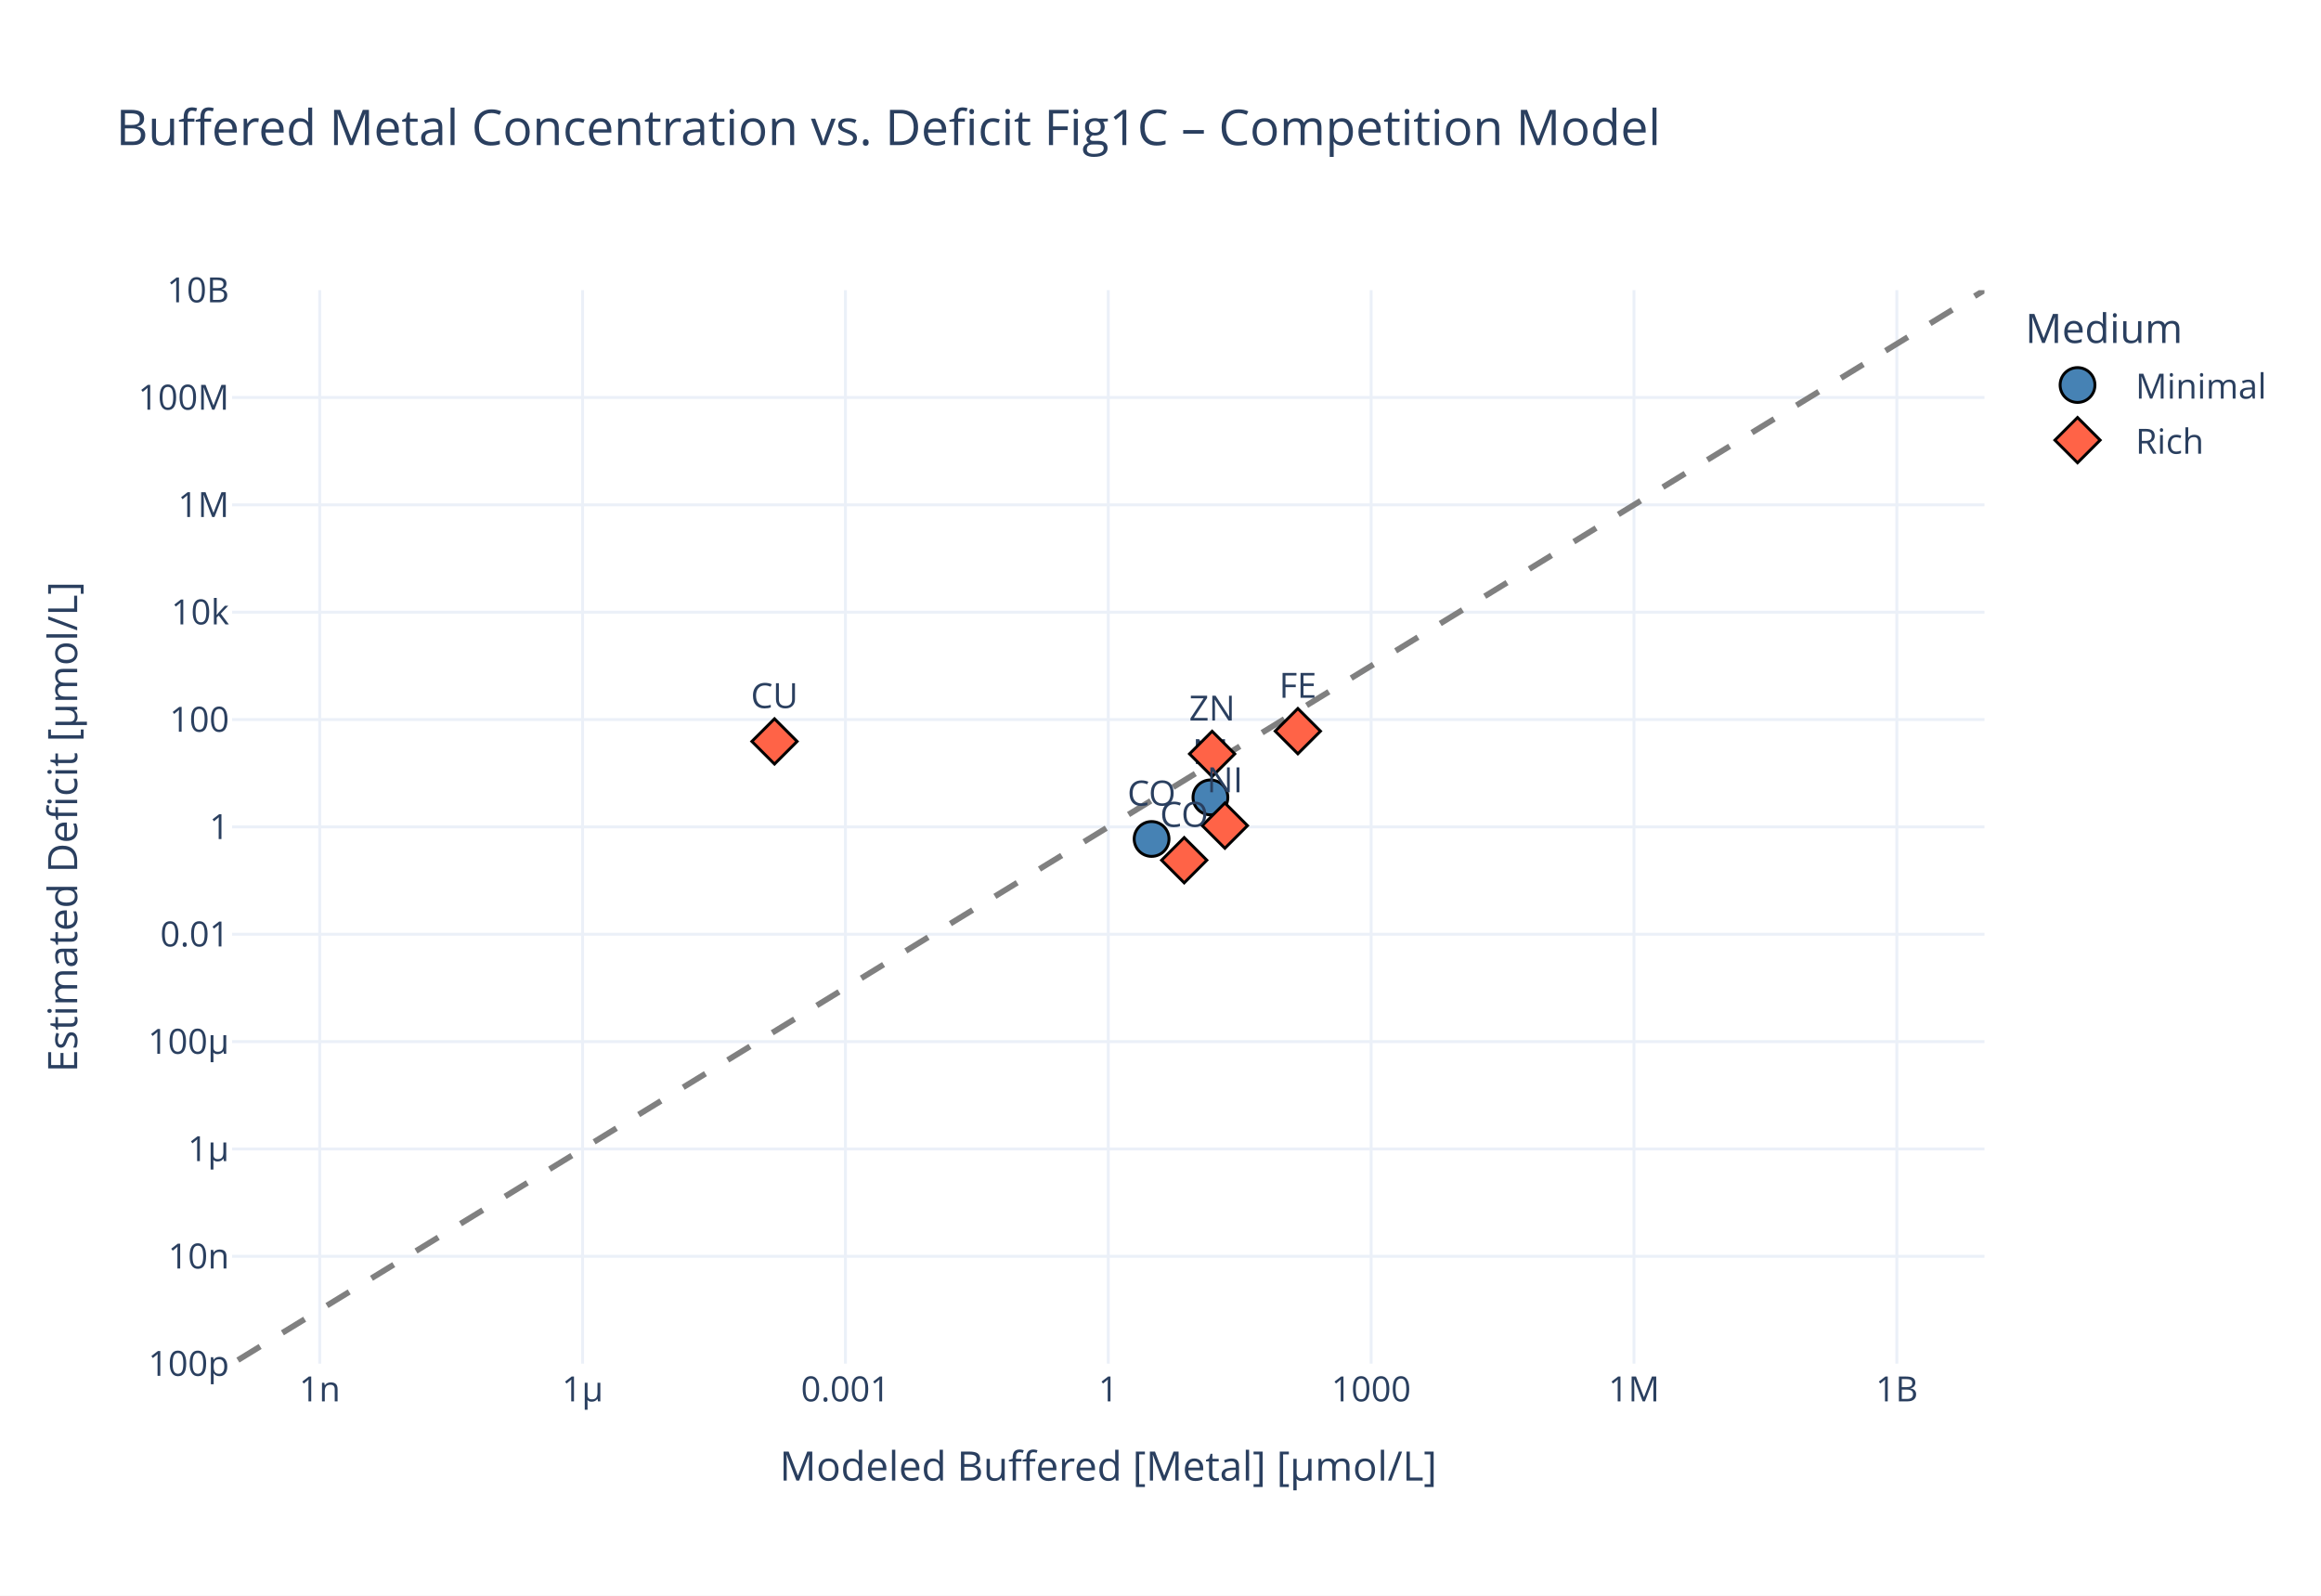
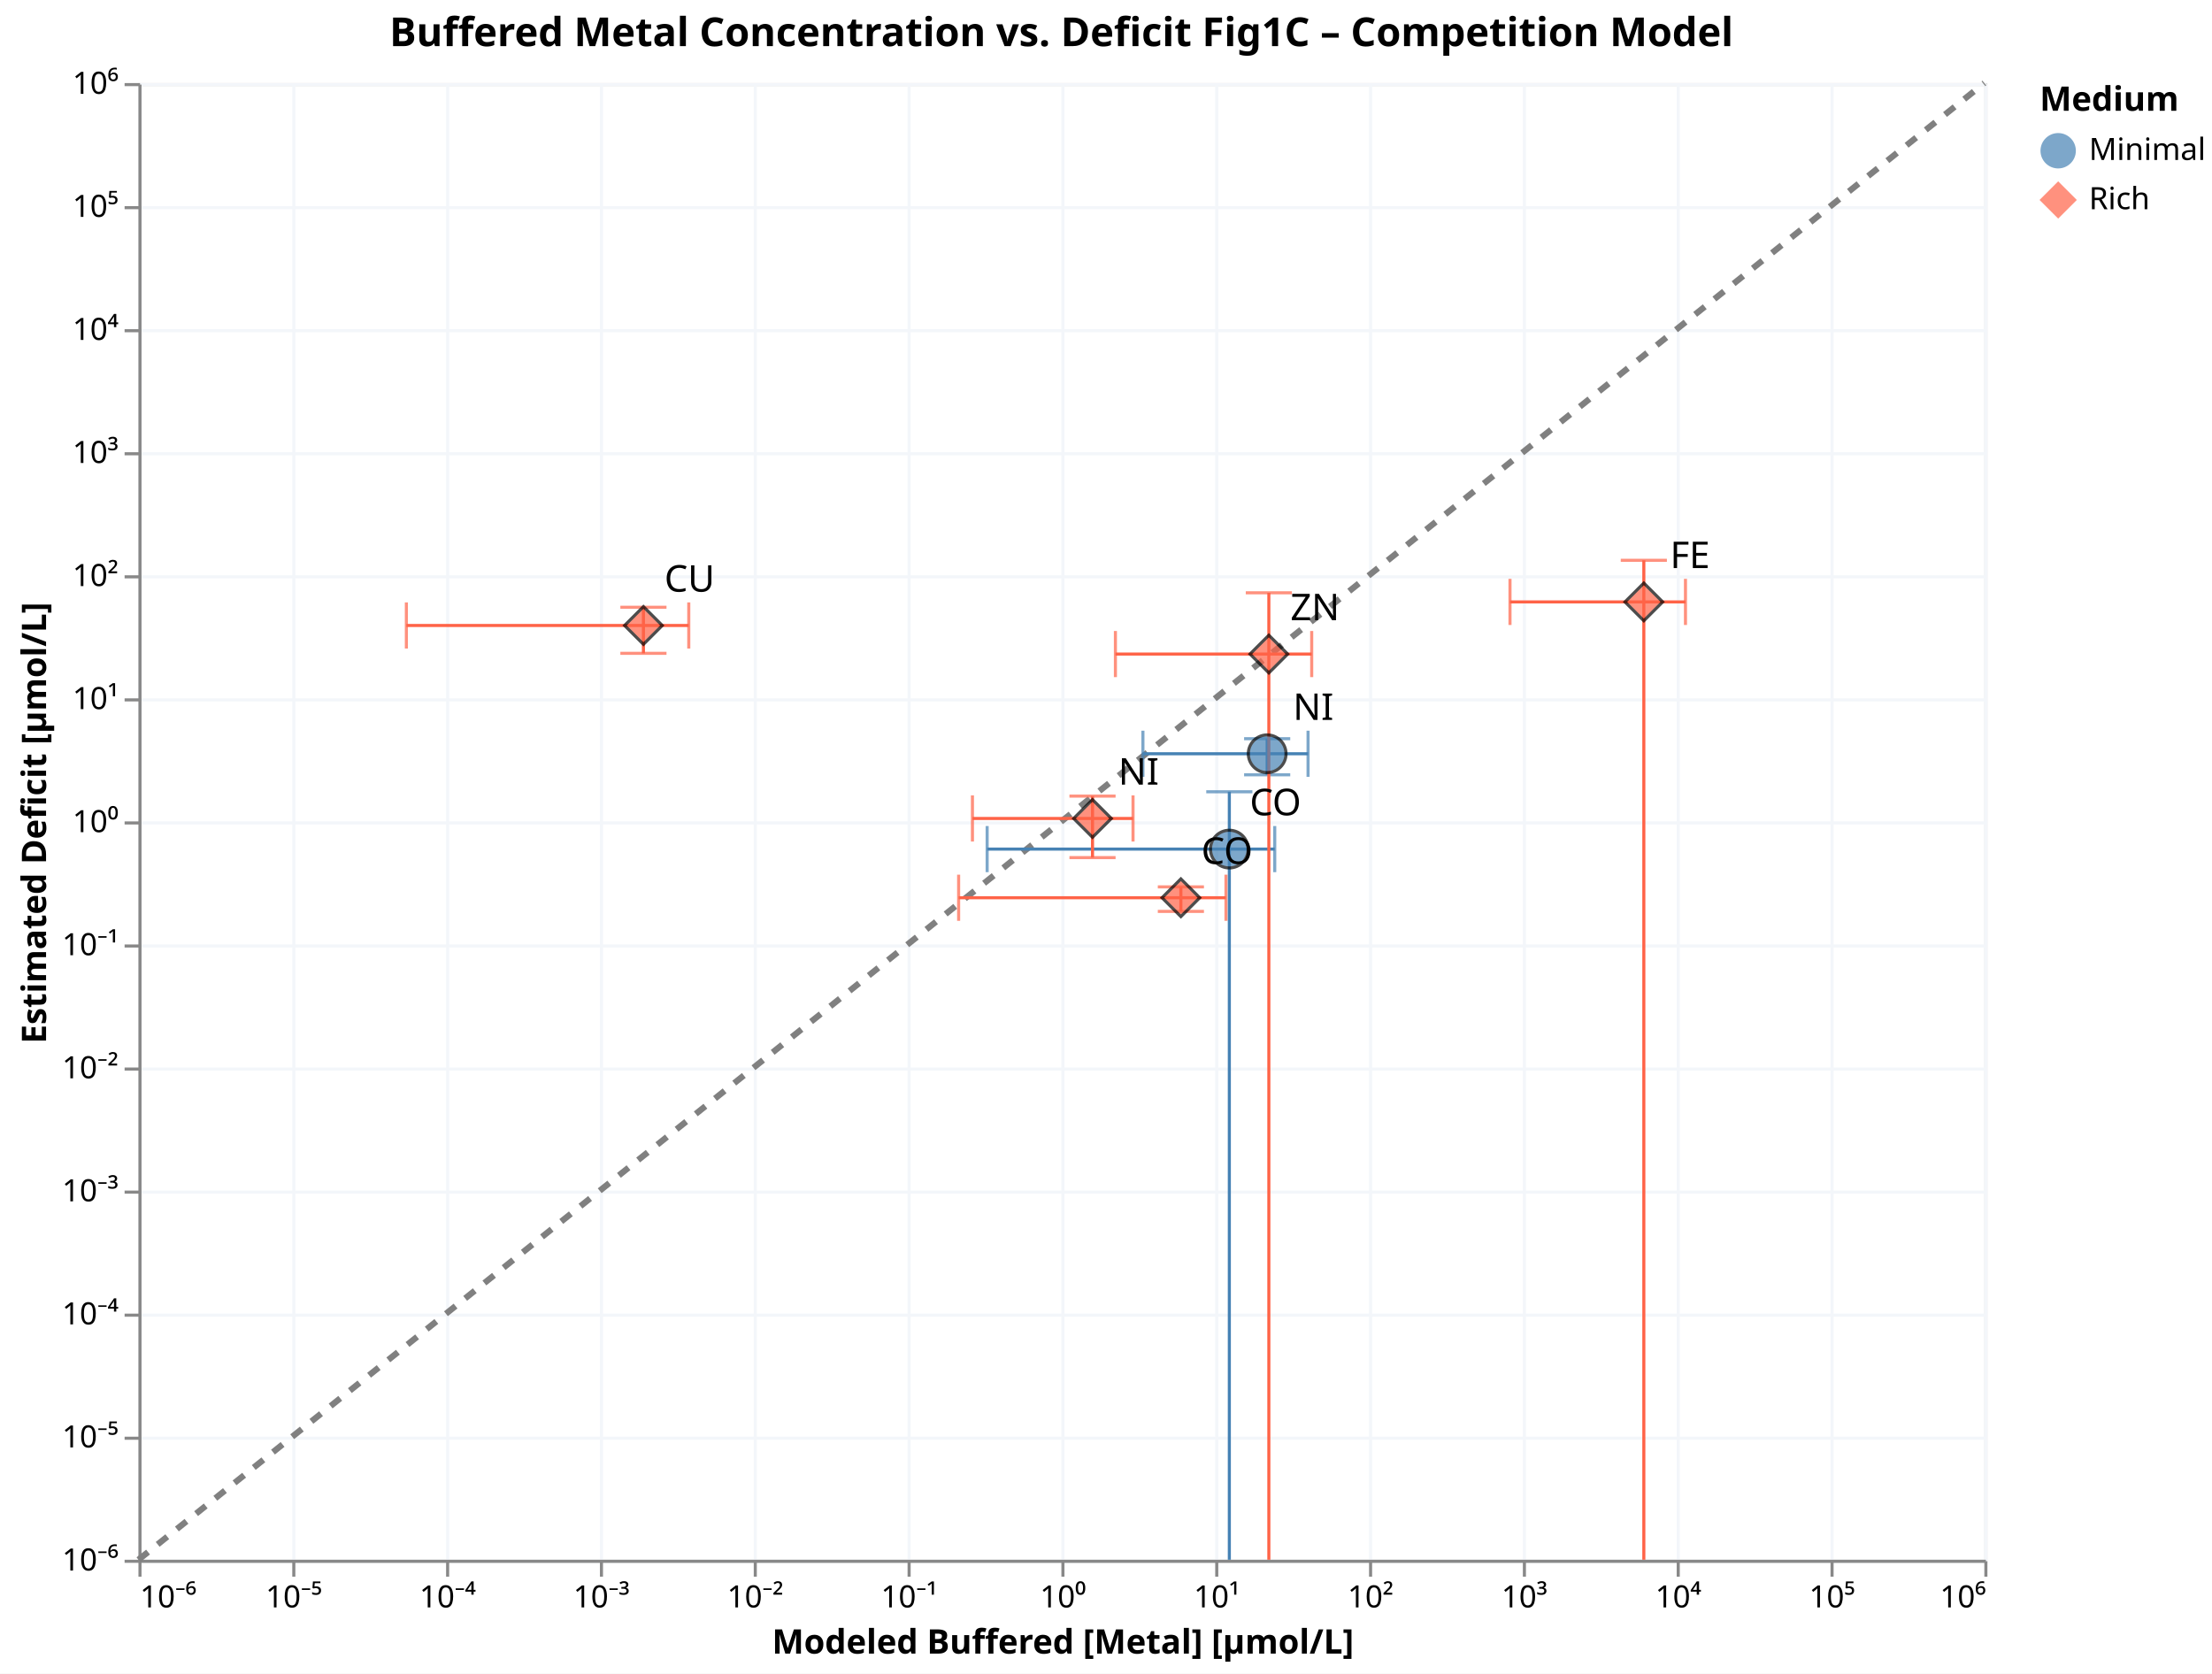
- <svg xmlns="http://www.w3.org/2000/svg" class="main-svg" width="1600" height="1100" style="" viewBox="0 0 800 550">
-   <rect x="0" y="0" width="800" height="550" style="fill: rgb(255, 255, 255); fill-opacity: 1;" />
-   <defs id="defs-2979b9">
-     <g class="clips">
-       <clipPath id="clip2979b9xyplot" class="plotclip">
-         <rect width="604" height="370" />
-       </clipPath>
-       <clipPath class="axesclip" id="clip2979b9x">
-         <rect x="80" y="0" width="604" height="550" />
-       </clipPath>
-       <clipPath class="axesclip" id="clip2979b9y">
-         <rect x="0" y="100" width="800" height="370" />
-       </clipPath>
-       <clipPath class="axesclip" id="clip2979b9xy">
-         <rect x="80" y="100" width="604" height="370" />
-       </clipPath>
-     </g>
-     <g class="gradients" />
-     <g class="patterns" />
-   </defs>
-   <g class="bglayer" />
-   <g class="layer-below">
-     <g class="imagelayer" />
-     <g class="shapelayer" />
-   </g>
-   <g class="cartesianlayer">
-     <g class="subplot xy">
-       <g class="layer-subplot">
-         <g class="shapelayer" />
-         <g class="imagelayer" />
+ <svg xmlns="http://www.w3.org/2000/svg" version="1.1" class="marks" width="719" height="544" viewBox="0 0 719 544">
+   <rect width="719" height="544" fill="white" />
+   <g fill="none" stroke-miterlimit="10" transform="translate(45,27)">
+     <g class="mark-group role-frame root" role="graphics-object" aria-roledescription="group mark container">
+       <g transform="translate(0,0)">
+         <path class="background" aria-hidden="true" d="M0.5,0.5h600v480h-600Z" stroke="#ddd" />
+         <g>
+           <g class="mark-group role-axis" aria-hidden="true">
+             <g transform="translate(0.5,480.5)">
+               <path class="background" aria-hidden="true" d="M0,0h0v0h0Z" pointer-events="none" />
+               <g>
+                 <g class="mark-rule role-axis-grid" pointer-events="none">
+                   <line transform="translate(0,-480)" x2="0" y2="480" stroke="#f3f6fa" stroke-width="1" opacity="1" />
+                   <line transform="translate(50,-480)" x2="0" y2="480" stroke="#f3f6fa" stroke-width="1" opacity="1" />
+                   <line transform="translate(100,-480)" x2="0" y2="480" stroke="#f3f6fa" stroke-width="1" opacity="1" />
+                   <line transform="translate(150,-480)" x2="0" y2="480" stroke="#f3f6fa" stroke-width="1" opacity="1" />
+                   <line transform="translate(200,-480)" x2="0" y2="480" stroke="#f3f6fa" stroke-width="1" opacity="1" />
+                   <line transform="translate(250,-480)" x2="0" y2="480" stroke="#f3f6fa" stroke-width="1" opacity="1" />
+                   <line transform="translate(300,-480)" x2="0" y2="480" stroke="#f3f6fa" stroke-width="1" opacity="1" />
+                   <line transform="translate(350,-480)" x2="0" y2="480" stroke="#f3f6fa" stroke-width="1" opacity="1" />
+                   <line transform="translate(400,-480)" x2="0" y2="480" stroke="#f3f6fa" stroke-width="1" opacity="1" />
+                   <line transform="translate(450,-480)" x2="0" y2="480" stroke="#f3f6fa" stroke-width="1" opacity="1" />
+                   <line transform="translate(500,-480)" x2="0" y2="480" stroke="#f3f6fa" stroke-width="1" opacity="1" />
+                   <line transform="translate(550,-480)" x2="0" y2="480" stroke="#f3f6fa" stroke-width="1" opacity="1" />
+                   <line transform="translate(600,-480)" x2="0" y2="480" stroke="#f3f6fa" stroke-width="1" opacity="1" />
+                 </g>
+               </g>
+               <path class="foreground" aria-hidden="true" d="" pointer-events="none" display="none" />
+             </g>
+           </g>
+           <g class="mark-group role-axis" aria-hidden="true">
+             <g transform="translate(0.5,0.5)">
+               <path class="background" aria-hidden="true" d="M0,0h0v0h0Z" pointer-events="none" />
+               <g>
+                 <g class="mark-rule role-axis-grid" pointer-events="none">
+                   <line transform="translate(0,480)" x2="600" y2="0" stroke="#f3f6fa" stroke-width="1" opacity="1" />
+                   <line transform="translate(0,440)" x2="600" y2="0" stroke="#f3f6fa" stroke-width="1" opacity="1" />
+                   <line transform="translate(0,400)" x2="600" y2="0" stroke="#f3f6fa" stroke-width="1" opacity="1" />
+                   <line transform="translate(0,360)" x2="600" y2="0" stroke="#f3f6fa" stroke-width="1" opacity="1" />
+                   <line transform="translate(0,320)" x2="600" y2="0" stroke="#f3f6fa" stroke-width="1" opacity="1" />
+                   <line transform="translate(0,280)" x2="600" y2="0" stroke="#f3f6fa" stroke-width="1" opacity="1" />
+                   <line transform="translate(0,240)" x2="600" y2="0" stroke="#f3f6fa" stroke-width="1" opacity="1" />
+                   <line transform="translate(0,200)" x2="600" y2="0" stroke="#f3f6fa" stroke-width="1" opacity="1" />
+                   <line transform="translate(0,160)" x2="600" y2="0" stroke="#f3f6fa" stroke-width="1" opacity="1" />
+                   <line transform="translate(0,120)" x2="600" y2="0" stroke="#f3f6fa" stroke-width="1" opacity="1" />
+                   <line transform="translate(0,80)" x2="600" y2="0" stroke="#f3f6fa" stroke-width="1" opacity="1" />
+                   <line transform="translate(0,40)" x2="600" y2="0" stroke="#f3f6fa" stroke-width="1" opacity="1" />
+                   <line transform="translate(0,0)" x2="600" y2="0" stroke="#f3f6fa" stroke-width="1" opacity="1" />
+                 </g>
+               </g>
+               <path class="foreground" aria-hidden="true" d="" pointer-events="none" display="none" />
+             </g>
+           </g>
+           <g class="mark-group role-axis" role="graphics-symbol" aria-roledescription="axis" aria-label="X-axis titled 'Modeled Buffered [Metal] [µmol/L]' for a log scale with values from 0.000001 to 1,000,000">
+             <g transform="translate(0.5,480.5)">
+               <path class="background" aria-hidden="true" d="M0,0h0v0h0Z" pointer-events="none" />
+               <g>
+                 <g class="mark-rule role-axis-tick" pointer-events="none">
+                   <line transform="translate(0,0)" x2="0" y2="5" stroke="#888" stroke-width="1" opacity="1" />
+                   <line transform="translate(50,0)" x2="0" y2="5" stroke="#888" stroke-width="1" opacity="1" />
+                   <line transform="translate(100,0)" x2="0" y2="5" stroke="#888" stroke-width="1" opacity="1" />
+                   <line transform="translate(150,0)" x2="0" y2="5" stroke="#888" stroke-width="1" opacity="1" />
+                   <line transform="translate(200,0)" x2="0" y2="5" stroke="#888" stroke-width="1" opacity="1" />
+                   <line transform="translate(250,0)" x2="0" y2="5" stroke="#888" stroke-width="1" opacity="1" />
+                   <line transform="translate(300,0)" x2="0" y2="5" stroke="#888" stroke-width="1" opacity="1" />
+                   <line transform="translate(350,0)" x2="0" y2="5" stroke="#888" stroke-width="1" opacity="1" />
+                   <line transform="translate(400,0)" x2="0" y2="5" stroke="#888" stroke-width="1" opacity="1" />
+                   <line transform="translate(450,0)" x2="0" y2="5" stroke="#888" stroke-width="1" opacity="1" />
+                   <line transform="translate(500,0)" x2="0" y2="5" stroke="#888" stroke-width="1" opacity="1" />
+                   <line transform="translate(550,0)" x2="0" y2="5" stroke="#888" stroke-width="1" opacity="1" />
+                   <line transform="translate(600,0)" x2="0" y2="5" stroke="#888" stroke-width="1" opacity="1" />
+                 </g>
+                 <g class="mark-text role-axis-label" pointer-events="none">
+                   <text text-anchor="start" transform="translate(0,15)" font-family="sans-serif" font-size="10px" fill="#000" opacity="1">10⁻⁶</text>
+                   <text text-anchor="middle" transform="translate(50,15)" font-family="sans-serif" font-size="10px" fill="#000" opacity="1">10⁻⁵</text>
+                   <text text-anchor="middle" transform="translate(100,15)" font-family="sans-serif" font-size="10px" fill="#000" opacity="1">10⁻⁴</text>
+                   <text text-anchor="middle" transform="translate(150,15)" font-family="sans-serif" font-size="10px" fill="#000" opacity="1">10⁻³</text>
+                   <text text-anchor="middle" transform="translate(200,15)" font-family="sans-serif" font-size="10px" fill="#000" opacity="1">10⁻²</text>
+                   <text text-anchor="middle" transform="translate(250,15)" font-family="sans-serif" font-size="10px" fill="#000" opacity="1">10⁻¹</text>
+                   <text text-anchor="middle" transform="translate(300,15)" font-family="sans-serif" font-size="10px" fill="#000" opacity="1">10⁰</text>
+                   <text text-anchor="middle" transform="translate(350,15)" font-family="sans-serif" font-size="10px" fill="#000" opacity="1">10¹</text>
+                   <text text-anchor="middle" transform="translate(400,15)" font-family="sans-serif" font-size="10px" fill="#000" opacity="1">10²</text>
+                   <text text-anchor="middle" transform="translate(450,15)" font-family="sans-serif" font-size="10px" fill="#000" opacity="1">10³</text>
+                   <text text-anchor="middle" transform="translate(500,15)" font-family="sans-serif" font-size="10px" fill="#000" opacity="1">10⁴</text>
+                   <text text-anchor="middle" transform="translate(550,15)" font-family="sans-serif" font-size="10px" fill="#000" opacity="1">10⁵</text>
+                   <text text-anchor="end" transform="translate(600,15)" font-family="sans-serif" font-size="10px" fill="#000" opacity="1">10⁶</text>
+                 </g>
+                 <g class="mark-rule role-axis-domain" pointer-events="none">
+                   <line transform="translate(0,0)" x2="600" y2="0" stroke="#888" stroke-width="1" opacity="1" />
+                 </g>
+                 <g class="mark-text role-axis-title" pointer-events="none">
+                   <text text-anchor="middle" transform="translate(300,30)" font-family="sans-serif" font-size="11px" font-weight="bold" fill="#000" opacity="1">Modeled Buffered [Metal] [µmol/L]</text>
+                 </g>
+               </g>
+               <path class="foreground" aria-hidden="true" d="" pointer-events="none" display="none" />
+             </g>
+           </g>
+           <g class="mark-group role-axis" role="graphics-symbol" aria-roledescription="axis" aria-label="Y-axis titled 'Estimated Deficit [µmol/L]' for a log scale with values from 0.000001 to 1,000,000">
+             <g transform="translate(0.5,0.5)">
+               <path class="background" aria-hidden="true" d="M0,0h0v0h0Z" pointer-events="none" />
+               <g>
+                 <g class="mark-rule role-axis-tick" pointer-events="none">
+                   <line transform="translate(0,480)" x2="-5" y2="0" stroke="#888" stroke-width="1" opacity="1" />
+                   <line transform="translate(0,440)" x2="-5" y2="0" stroke="#888" stroke-width="1" opacity="1" />
+                   <line transform="translate(0,400)" x2="-5" y2="0" stroke="#888" stroke-width="1" opacity="1" />
+                   <line transform="translate(0,360)" x2="-5" y2="0" stroke="#888" stroke-width="1" opacity="1" />
+                   <line transform="translate(0,320)" x2="-5" y2="0" stroke="#888" stroke-width="1" opacity="1" />
+                   <line transform="translate(0,280)" x2="-5" y2="0" stroke="#888" stroke-width="1" opacity="1" />
+                   <line transform="translate(0,240)" x2="-5" y2="0" stroke="#888" stroke-width="1" opacity="1" />
+                   <line transform="translate(0,200)" x2="-5" y2="0" stroke="#888" stroke-width="1" opacity="1" />
+                   <line transform="translate(0,160)" x2="-5" y2="0" stroke="#888" stroke-width="1" opacity="1" />
+                   <line transform="translate(0,120)" x2="-5" y2="0" stroke="#888" stroke-width="1" opacity="1" />
+                   <line transform="translate(0,80)" x2="-5" y2="0" stroke="#888" stroke-width="1" opacity="1" />
+                   <line transform="translate(0,40)" x2="-5" y2="0" stroke="#888" stroke-width="1" opacity="1" />
+                   <line transform="translate(0,0)" x2="-5" y2="0" stroke="#888" stroke-width="1" opacity="1" />
+                 </g>
+                 <g class="mark-text role-axis-label" pointer-events="none">
+                   <text text-anchor="end" transform="translate(-7,483)" font-family="sans-serif" font-size="10px" fill="#000" opacity="1">10⁻⁶</text>
+                   <text text-anchor="end" transform="translate(-7,443)" font-family="sans-serif" font-size="10px" fill="#000" opacity="1">10⁻⁵</text>
+                   <text text-anchor="end" transform="translate(-7,403)" font-family="sans-serif" font-size="10px" fill="#000" opacity="1">10⁻⁴</text>
+                   <text text-anchor="end" transform="translate(-7,363)" font-family="sans-serif" font-size="10px" fill="#000" opacity="1">10⁻³</text>
+                   <text text-anchor="end" transform="translate(-7,323)" font-family="sans-serif" font-size="10px" fill="#000" opacity="1">10⁻²</text>
+                   <text text-anchor="end" transform="translate(-7,283)" font-family="sans-serif" font-size="10px" fill="#000" opacity="1">10⁻¹</text>
+                   <text text-anchor="end" transform="translate(-7,243)" font-family="sans-serif" font-size="10px" fill="#000" opacity="1">10⁰</text>
+                   <text text-anchor="end" transform="translate(-7,203)" font-family="sans-serif" font-size="10px" fill="#000" opacity="1">10¹</text>
+                   <text text-anchor="end" transform="translate(-7,163)" font-family="sans-serif" font-size="10px" fill="#000" opacity="1">10²</text>
+                   <text text-anchor="end" transform="translate(-7,123)" font-family="sans-serif" font-size="10px" fill="#000" opacity="1">10³</text>
+                   <text text-anchor="end" transform="translate(-7,83)" font-family="sans-serif" font-size="10px" fill="#000" opacity="1">10⁴</text>
+                   <text text-anchor="end" transform="translate(-7,43)" font-family="sans-serif" font-size="10px" fill="#000" opacity="1">10⁵</text>
+                   <text text-anchor="end" transform="translate(-7,3)" font-family="sans-serif" font-size="10px" fill="#000" opacity="1">10⁶</text>
+                 </g>
+                 <g class="mark-rule role-axis-domain" pointer-events="none">
+                   <line transform="translate(0,480)" x2="0" y2="-480" stroke="#888" stroke-width="1" opacity="1" />
+                 </g>
+                 <g class="mark-text role-axis-title" pointer-events="none">
+                   <text text-anchor="middle" transform="translate(-28.5293,240) rotate(-90) translate(0,-2)" font-family="sans-serif" font-size="11px" font-weight="bold" fill="#000" opacity="1">Estimated Deficit [µmol/L]</text>
+                 </g>
+               </g>
+               <path class="foreground" aria-hidden="true" d="" pointer-events="none" display="none" />
+             </g>
+           </g>
+           <g class="mark-line role-mark layer_0_marks" role="graphics-object" aria-roledescription="line mark container">
+             <path aria-label="v: 0.000001" role="graphics-symbol" aria-roledescription="line mark" d="M0,480L600,0" stroke="gray" stroke-width="2" stroke-dasharray="4,4" />
+           </g>
+           <g class="mark-rect role-mark layer_1_layer_0_marks" aria-hidden="true">
+             <path d="M275.368,241.5h1v15h-1Z" fill="steelblue" opacity="0.7" />
+             <path d="M325.999,210.511h1v15h-1Z" fill="steelblue" opacity="0.7" />
+             <path d="M445.318,161.154h1v15h-1Z" fill="tomato" opacity="0.7" />
+             <path d="M266.1,257.316h1v15h-1Z" fill="tomato" opacity="0.7" />
+             <path d="M270.588,231.544h1v15h-1Z" fill="tomato" opacity="0.7" />
+             <path d="M86.592,168.813h1v15h-1Z" fill="tomato" opacity="0.7" />
+             <path d="M317.059,178.103h1v15h-1Z" fill="tomato" opacity="0.7" />
+           </g>
+           <g class="mark-rect role-mark layer_1_layer_1_marks" aria-hidden="true">
+             <path d="M368.848,241.5h1v15h-1Z" fill="steelblue" opacity="0.7" />
+             <path d="M379.678,210.511h1v15h-1Z" fill="steelblue" opacity="0.7" />
+             <path d="M502.353,161.154h1v15h-1Z" fill="tomato" opacity="0.7" />
+             <path d="M352.997,257.316h1v15h-1Z" fill="tomato" opacity="0.7" />
+             <path d="M322.786,231.544h1v15h-1Z" fill="tomato" opacity="0.7" />
+             <path d="M178.382,168.813h1v15h-1Z" fill="tomato" opacity="0.7" />
+             <path d="M380.865,178.103h1v15h-1Z" fill="tomato" opacity="0.7" />
+           </g>
+           <g class="mark-rule role-mark layer_1_layer_2_marks" role="graphics-object" aria-roledescription="rule mark container">
+             <line aria-label="lower_x_lb_uM: 0.329122410713; y_uM: 0.595660322506; upper_x_lb_uM: 24.3753694964; Medium: Minimal; x_ub_uM: 24.3753694964; x_lb_uM: 0.329122410713" role="graphics-symbol" aria-roledescription="errorbar" transform="translate(275.8679,249.0001)" x2="93.48" y2="0" stroke="steelblue" />
+             <line aria-label="lower_x_lb_uM: 3.38821498774; y_uM: 3.54594709603; upper_x_lb_uM: 40.1390429229; Medium: Minimal; x_ub_uM: 40.1390429229; x_lb_uM: 3.38821498774" role="graphics-symbol" aria-roledescription="errorbar" transform="translate(326.4985,218.0107)" x2="53.68" y2="0" stroke="steelblue" />
+             <line aria-label="lower_x_lb_uM: 824.804745073; y_uM: 60.7635958387; upper_x_lb_uM: 11403.9248866; Medium: Rich; x_ub_uM: 11403.9248866; x_lb_uM: 824.804745073" role="graphics-symbol" aria-roledescription="errorbar" transform="translate(445.8176,168.6543)" x2="57.035" y2="0" stroke="tomato" />
+             <line aria-label="lower_x_lb_uM: 0.214781559835; y_uM: 0.239662747921; upper_x_lb_uM: 11.7472721462; Medium: Rich; x_ub_uM: 11.7472721462; x_lb_uM: 0.214781559835" role="graphics-symbol" aria-roledescription="errorbar" transform="translate(266.5998,264.816)" x2="86.897" y2="0" stroke="tomato" />
+             <line aria-label="lower_x_lb_uM: 0.264089361621; y_uM: 1.05655217874; upper_x_lb_uM: 2.92232623204; Medium: Rich; x_ub_uM: 2.92232623204; x_lb_uM: 0.264089361621" role="graphics-symbol" aria-roledescription="errorbar" transform="translate(271.0875,239.0444)" x2="52.199" y2="0" stroke="tomato" />
+             <line aria-label="lower_x_lb_uM: 0.0000551870438262; y_uM: 39.1004104343; upper_x_lb_uM: 0.0037812717522; Medium: Rich; x_ub_uM: 0.0037812717522; x_lb_uM: 0.0000551870438262" role="graphics-symbol" aria-roledescription="errorbar" transform="translate(87.09186,176.3127)" x2="91.79" y2="0" stroke="tomato" />
+             <line aria-label="lower_x_lb_uM: 2.2448592519; y_uM: 22.9044899894; upper_x_lb_uM: 42.392599389; Medium: Rich; x_ub_uM: 42.392599389; x_lb_uM: 2.2448592519" role="graphics-symbol" aria-roledescription="errorbar" transform="translate(317.5595,185.6032)" x2="63.805" y2="0" stroke="tomato" />
+           </g>
+           <g class="mark-rect role-mark layer_2_layer_0_marks" clip-path="url(#clip13)" aria-hidden="true">
+             <path d="M347.087,519.5h15v1h-15Z" fill="steelblue" opacity="0.7" />
+             <path d="M359.387,224.352h15v1h-15Z" fill="steelblue" opacity="0.7" />
+             <path d="M481.818,519.5h15v1h-15Z" fill="tomato" opacity="0.7" />
+             <path d="M331.339,268.754h15v1h-15Z" fill="tomato" opacity="0.7" />
+             <path d="M302.614,251.27h15v1h-15Z" fill="tomato" opacity="0.7" />
+             <path d="M156.645,184.864h15v1h-15Z" fill="tomato" opacity="0.7" />
+             <path d="M359.933,519.5h15v1h-15Z" fill="tomato" opacity="0.7" />
+           </g>
+           <g class="mark-rect role-mark layer_2_layer_1_marks" clip-path="url(#clip14)" aria-hidden="true">
+             <path d="M347.087,229.868h15v1h-15Z" fill="steelblue" opacity="0.7" />
+             <path d="M359.387,212.615h15v1h-15Z" fill="steelblue" opacity="0.7" />
+             <path d="M481.818,154.63h15v1h-15Z" fill="tomato" opacity="0.7" />
+             <path d="M331.339,260.784h15v1h-15Z" fill="tomato" opacity="0.7" />
+             <path d="M302.614,231.278h15v1h-15Z" fill="tomato" opacity="0.7" />
+             <path d="M156.645,169.892h15v1h-15Z" fill="tomato" opacity="0.7" />
+             <path d="M359.933,165.189h15v1h-15Z" fill="tomato" opacity="0.7" />
+           </g>
+           <g class="mark-rule role-mark layer_2_layer_2_marks" clip-path="url(#clip15)" role="graphics-object" aria-roledescription="rule mark container">
+             <line aria-label="x_uM: 12.3522459536; lower_y_lo_uM: 1e-7; upper_y_lo_uM: 1.74099395967; Medium: Minimal; y_hi_uM: 1.74099395967; y_lo_uM: 1e-7" role="graphics-symbol" aria-roledescription="errorbar" transform="translate(354.5873,520)" x2="0" y2="-289.632" stroke="steelblue" />
+             <line aria-label="x_uM: 21.7636289553; lower_y_lo_uM: 2.39159515296; upper_y_lo_uM: 4.70029903911; Medium: Minimal; y_hi_uM: 4.70029903911; y_lo_uM: 2.39159515296" role="graphics-symbol" aria-roledescription="errorbar" transform="translate(366.8866,224.8525)" x2="0" y2="-11.738" stroke="steelblue" />
+             <line aria-label="x_uM: 6114.36481581; lower_y_lo_uM: 1e-7; upper_y_lo_uM: 132.357391968; Medium: Rich; y_hi_uM: 132.357391968; y_lo_uM: 1e-7" role="graphics-symbol" aria-roledescription="errorbar" transform="translate(489.3176,520)" x2="0" y2="-364.87" stroke="tomato" />
+             <line aria-label="x_uM: 5.981026853; lower_y_lo_uM: 0.185630973652; upper_y_lo_uM: 0.29369452219; Medium: Rich; y_hi_uM: 0.29369452219; y_lo_uM: 0.185630973652" role="graphics-symbol" aria-roledescription="errorbar" transform="translate(338.8388,269.254)" x2="0" y2="-7.97" stroke="tomato" />
+             <line aria-label="x_uM: 1.59320779683; lower_y_lo_uM: 0.507856533939; upper_y_lo_uM: 1.60524782354; Medium: Rich; y_hi_uM: 1.60524782354; y_lo_uM: 0.507856533939" role="graphics-symbol" aria-roledescription="errorbar" transform="translate(310.1136,251.7704)" x2="0" y2="-19.992" stroke="tomato" />
+             <line aria-label="x_uM: 0.00191822939801; lower_y_lo_uM: 23.2218752147; upper_y_lo_uM: 54.9789456538; Medium: Rich; y_hi_uM: 54.9789456538; y_lo_uM: 23.2218752147" role="graphics-symbol" aria-roledescription="errorbar" transform="translate(164.145,185.3641)" x2="0" y2="-14.972" stroke="tomato" />
+             <line aria-label="x_uM: 22.3187293204; lower_y_lo_uM: 1e-7; upper_y_lo_uM: 72.0754139178; Medium: Rich; y_hi_uM: 72.0754139178; y_lo_uM: 1e-7" role="graphics-symbol" aria-roledescription="errorbar" transform="translate(367.4335,520)" x2="0" y2="-354.311" stroke="tomato" />
+           </g>
+           <g class="mark-symbol role-mark layer_3_marks" role="graphics-object" aria-roledescription="symbol mark container">
+             <path aria-label="x_uM: 12.3522459536; y_uM: 0.595660322506; Medium: Minimal" role="graphics-symbol" aria-roledescription="point" transform="translate(354.5873,249.0001)" d="M6.124,0A6.124,6.124,0,1,1,-6.124,0A6.124,6.124,0,1,1,6.124,0" fill="steelblue" stroke="black" stroke-width="1" opacity="0.7" />
+             <path aria-label="x_uM: 21.7636289553; y_uM: 3.54594709603; Medium: Minimal" role="graphics-symbol" aria-roledescription="point" transform="translate(366.8866,218.0107)" d="M6.124,0A6.124,6.124,0,1,1,-6.124,0A6.124,6.124,0,1,1,6.124,0" fill="steelblue" stroke="black" stroke-width="1" opacity="0.7" />
+             <path aria-label="x_uM: 6114.36481581; y_uM: 60.7635958387; Medium: Rich" role="graphics-symbol" aria-roledescription="point" transform="translate(489.3176,168.6543)" d="M-6.124,0L0,-6.124L6.124,0L0,6.124Z" fill="tomato" stroke="black" stroke-width="1" opacity="0.7" />
+             <path aria-label="x_uM: 5.981026853; y_uM: 0.239662747921; Medium: Rich" role="graphics-symbol" aria-roledescription="point" transform="translate(338.8388,264.816)" d="M-6.124,0L0,-6.124L6.124,0L0,6.124Z" fill="tomato" stroke="black" stroke-width="1" opacity="0.7" />
+             <path aria-label="x_uM: 1.59320779683; y_uM: 1.05655217874; Medium: Rich" role="graphics-symbol" aria-roledescription="point" transform="translate(310.1136,239.0444)" d="M-6.124,0L0,-6.124L6.124,0L0,6.124Z" fill="tomato" stroke="black" stroke-width="1" opacity="0.7" />
+             <path aria-label="x_uM: 0.00191822939801; y_uM: 39.1004104343; Medium: Rich" role="graphics-symbol" aria-roledescription="point" transform="translate(164.145,176.3127)" d="M-6.124,0L0,-6.124L6.124,0L0,6.124Z" fill="tomato" stroke="black" stroke-width="1" opacity="0.7" />
+             <path aria-label="x_uM: 22.3187293204; y_uM: 22.9044899894; Medium: Rich" role="graphics-symbol" aria-roledescription="point" transform="translate(367.4335,185.6032)" d="M-6.124,0L0,-6.124L6.124,0L0,6.124Z" fill="tomato" stroke="black" stroke-width="1" opacity="0.7" />
+           </g>
+           <g class="mark-text role-mark layer_4_marks" role="graphics-object" aria-roledescription="text mark container">
+             <text aria-label="x_uM: 12.3522459536; y_uM: 0.595660322506; Element: CO" role="graphics-symbol" aria-roledescription="text mark" text-anchor="middle" transform="translate(369.5873,238.0001)" font-family="sans-serif" font-size="12px" fill="black">CO</text>
+             <text aria-label="x_uM: 21.7636289553; y_uM: 3.54594709603; Element: NI" role="graphics-symbol" aria-roledescription="text mark" text-anchor="middle" transform="translate(381.8866,207.0107)" font-family="sans-serif" font-size="12px" fill="black">NI</text>
+             <text aria-label="x_uM: 6114.36481581; y_uM: 60.7635958387; Element: FE" role="graphics-symbol" aria-roledescription="text mark" text-anchor="middle" transform="translate(504.3176,157.6543)" font-family="sans-serif" font-size="12px" fill="black">FE</text>
+             <text aria-label="x_uM: 5.981026853; y_uM: 0.239662747921; Element: CO" role="graphics-symbol" aria-roledescription="text mark" text-anchor="middle" transform="translate(353.8388,253.816)" font-family="sans-serif" font-size="12px" fill="black">CO</text>
+             <text aria-label="x_uM: 1.59320779683; y_uM: 1.05655217874; Element: NI" role="graphics-symbol" aria-roledescription="text mark" text-anchor="middle" transform="translate(325.1136,228.0444)" font-family="sans-serif" font-size="12px" fill="black">NI</text>
+             <text aria-label="x_uM: 0.00191822939801; y_uM: 39.1004104343; Element: CU" role="graphics-symbol" aria-roledescription="text mark" text-anchor="middle" transform="translate(179.145,165.3127)" font-family="sans-serif" font-size="12px" fill="black">CU</text>
+             <text aria-label="x_uM: 22.3187293204; y_uM: 22.9044899894; Element: ZN" role="graphics-symbol" aria-roledescription="text mark" text-anchor="middle" transform="translate(382.4335,174.6032)" font-family="sans-serif" font-size="12px" fill="black">ZN</text>
+           </g>
+           <g class="mark-group role-legend" role="graphics-symbol" aria-roledescription="legend" aria-label="Symbol legend titled 'Medium' for shape, fill color and stroke color with 2 values: Minimal, Rich">
+             <g transform="translate(618,0)">
+               <path class="background" aria-hidden="true" d="M0,0h51v45h-51Z" pointer-events="none" />
+               <g>
+                 <g class="mark-group role-legend-entry">
+                   <g transform="translate(0,16)">
+                     <path class="background" aria-hidden="true" d="M0,0h0v0h0Z" pointer-events="none" />
+                     <g>
+                       <g class="mark-group role-scope" role="graphics-object" aria-roledescription="group mark container">
+                         <g transform="translate(0,0)">
+                           <path class="background" aria-hidden="true" d="M0,0h50.448v12.5h-50.448Z" pointer-events="none" opacity="1" />
+                           <g>
+                             <g class="mark-symbol role-legend-symbol" pointer-events="none">
+                               <path transform="translate(6,6)" d="M5,0A5,5,0,1,1,-5,0A5,5,0,1,1,5,0" fill="steelblue" stroke="steelblue" stroke-width="1.5" opacity="0.7" />
+                             </g>
+                             <g class="mark-text role-legend-label" pointer-events="none">
+                               <text text-anchor="start" transform="translate(16,9)" font-family="sans-serif" font-size="10px" fill="#000" opacity="1">Minimal</text>
+                             </g>
+                           </g>
+                           <path class="foreground" aria-hidden="true" d="" pointer-events="none" display="none" />
+                         </g>
+                         <g transform="translate(0,16)">
+                           <path class="background" aria-hidden="true" d="M0,0h50.448v12.5h-50.448Z" pointer-events="none" opacity="1" />
+                           <g>
+                             <g class="mark-symbol role-legend-symbol" pointer-events="none">
+                               <path transform="translate(6,6)" d="M-5,0L0,-5L5,0L0,5Z" fill="tomato" stroke="tomato" stroke-width="1.5" opacity="0.7" />
+                             </g>
+                             <g class="mark-text role-legend-label" pointer-events="none">
+                               <text text-anchor="start" transform="translate(16,9)" font-family="sans-serif" font-size="10px" fill="#000" opacity="1">Rich</text>
+                             </g>
+                           </g>
+                           <path class="foreground" aria-hidden="true" d="" pointer-events="none" display="none" />
+                         </g>
+                       </g>
+                     </g>
+                     <path class="foreground" aria-hidden="true" d="" pointer-events="none" display="none" />
+                   </g>
+                 </g>
+                 <g class="mark-text role-legend-title" pointer-events="none">
+                   <text text-anchor="start" transform="translate(0,9)" font-family="sans-serif" font-size="11px" font-weight="bold" fill="#000" opacity="1">Medium</text>
+                 </g>
+               </g>
+               <path class="foreground" aria-hidden="true" d="" pointer-events="none" display="none" />
+             </g>
+           </g>
+           <g class="mark-group role-title">
+             <g transform="translate(300,-22)">
+               <path class="background" aria-hidden="true" d="M0,0h0v0h0Z" pointer-events="none" />
+               <g>
+                 <g class="mark-text role-title-text" role="graphics-symbol" aria-roledescription="title" aria-label="Title text 'Buffered Metal Concentration vs. Deficit Fig1C – Competition Model'" pointer-events="none">
+                   <text text-anchor="middle" transform="translate(0,10)" font-family="sans-serif" font-size="13px" font-weight="bold" fill="#000" opacity="1">Buffered Metal Concentration vs. Deficit Fig1C – Competition Model</text>
+                 </g>
+               </g>
+               <path class="foreground" aria-hidden="true" d="" pointer-events="none" display="none" />
+             </g>
+           </g>
+         </g>
+         <path class="foreground" aria-hidden="true" d="" display="none" />
      </g>
-       <g class="minor-gridlayer">
-         <g class="x" />
-         <g class="y" />
-       </g>
-       <g class="gridlayer">
-         <g class="x">
-           <path class="xgrid crisp" transform="translate(110.2,0)" d="M0,100v370" style="stroke: rgb(235, 240, 248); stroke-opacity: 1; stroke-width: 1px;" />
-           <path class="xgrid crisp" transform="translate(200.8,0)" d="M0,100v370" style="stroke: rgb(235, 240, 248); stroke-opacity: 1; stroke-width: 1px;" />
-           <path class="xgrid crisp" transform="translate(291.4,0)" d="M0,100v370" style="stroke: rgb(235, 240, 248); stroke-opacity: 1; stroke-width: 1px;" />
-           <path class="xgrid crisp" transform="translate(382,0)" d="M0,100v370" style="stroke: rgb(235, 240, 248); stroke-opacity: 1; stroke-width: 1px;" />
-           <path class="xgrid crisp" transform="translate(472.6,0)" d="M0,100v370" style="stroke: rgb(235, 240, 248); stroke-opacity: 1; stroke-width: 1px;" />
-           <path class="xgrid crisp" transform="translate(563.2,0)" d="M0,100v370" style="stroke: rgb(235, 240, 248); stroke-opacity: 1; stroke-width: 1px;" />
-           <path class="xgrid crisp" transform="translate(653.8,0)" d="M0,100v370" style="stroke: rgb(235, 240, 248); stroke-opacity: 1; stroke-width: 1px;" />
-         </g>
-         <g class="y">
-           <path class="ygrid crisp" transform="translate(0,433)" d="M80,0h604" style="stroke: rgb(235, 240, 248); stroke-opacity: 1; stroke-width: 1px;" />
-           <path class="ygrid crisp" transform="translate(0,396)" d="M80,0h604" style="stroke: rgb(235, 240, 248); stroke-opacity: 1; stroke-width: 1px;" />
-           <path class="ygrid crisp" transform="translate(0,359)" d="M80,0h604" style="stroke: rgb(235, 240, 248); stroke-opacity: 1; stroke-width: 1px;" />
-           <path class="ygrid crisp" transform="translate(0,322)" d="M80,0h604" style="stroke: rgb(235, 240, 248); stroke-opacity: 1; stroke-width: 1px;" />
-           <path class="ygrid crisp" transform="translate(0,285)" d="M80,0h604" style="stroke: rgb(235, 240, 248); stroke-opacity: 1; stroke-width: 1px;" />
-           <path class="ygrid crisp" transform="translate(0,248)" d="M80,0h604" style="stroke: rgb(235, 240, 248); stroke-opacity: 1; stroke-width: 1px;" />
-           <path class="ygrid crisp" transform="translate(0,211)" d="M80,0h604" style="stroke: rgb(235, 240, 248); stroke-opacity: 1; stroke-width: 1px;" />
-           <path class="ygrid crisp" transform="translate(0,174)" d="M80,0h604" style="stroke: rgb(235, 240, 248); stroke-opacity: 1; stroke-width: 1px;" />
-           <path class="ygrid crisp" transform="translate(0,137)" d="M80,0h604" style="stroke: rgb(235, 240, 248); stroke-opacity: 1; stroke-width: 1px;" />
-         </g>
-       </g>
-       <g class="zerolinelayer" />
-       <g class="layer-between">
-         <g class="shapelayer" />
-         <g class="imagelayer" />
-       </g>
-       <path class="xlines-below" />
-       <path class="ylines-below" />
-       <g class="overlines-below" />
-       <g class="xaxislayer-below" />
-       <g class="yaxislayer-below" />
-       <g class="overaxes-below" />
-       <g class="overplot">
-         <g class="xy" transform="translate(80,100)" clip-path="url(#clip2979b9xyplot)">
-           <g class="scatterlayer mlayer">
-             <g class="trace scatter trace66770b" style="stroke-miterlimit: 2; opacity: 1;">
-               <g class="fills" />
-               <g class="errorbars" />
-               <g class="lines">
-                 <path class="js-line" d="M-120.8,444L785.2,-111" style="vector-effect: none; fill: none; stroke: rgb(128, 128, 128); stroke-opacity: 1; stroke-dasharray: 9px, 9px; stroke-width: 2px; opacity: 1;" />
-               </g>
-               <g class="points" />
-               <g class="text" />
-             </g>
-             <g class="trace scatter trace06ec86" style="stroke-miterlimit: 2; opacity: 1;">
-               <g class="fills" />
-               <g class="errorbars" />
-               <g class="lines" />
-               <g class="points">
-                 <path class="point" transform="translate(316.93,189.16)" d="M6,0A6,6 0 1,1 0,-6A6,6 0 0,1 6,0Z" style="opacity: 1; stroke-width: 1px; fill: rgb(70, 130, 180); fill-opacity: 1; stroke: rgb(0, 0, 0); stroke-opacity: 1;" />
-                 <path class="point" transform="translate(337.21,174.83)" d="M6,0A6,6 0 1,1 0,-6A6,6 0 0,1 6,0Z" style="opacity: 1; stroke-width: 1px; fill: rgb(70, 130, 180); fill-opacity: 1; stroke: rgb(0, 0, 0); stroke-opacity: 1;" />
-               </g>
-               <g class="text">
-                 <g class="textpoint" transform="translate(0,-11.5)">
-                   <text x="316.93" y="189.16" text-anchor="middle" style="font-family: 'Open Sans', verdana, arial, sans-serif; font-size: 12px; fill: rgb(42, 63, 95); fill-opacity: 1; white-space: pre;">CO</text>
-                 </g>
-                 <g class="textpoint" transform="translate(0,-11.5)">
-                   <text x="337.21" y="174.83" text-anchor="middle" style="font-family: 'Open Sans', verdana, arial, sans-serif; font-size: 12px; fill: rgb(42, 63, 95); fill-opacity: 1; white-space: pre;">NI</text>
-                 </g>
-               </g>
-             </g>
-             <g class="trace scatter trace831121" style="stroke-miterlimit: 2; opacity: 1;">
-               <g class="fills" />
-               <g class="errorbars" />
-               <g class="lines" />
-               <g class="points">
-                 <path class="point" transform="translate(367.34,152)" d="M7.8,0L0,7.8L-7.8,0L0,-7.8Z" style="opacity: 1; stroke-width: 1px; fill: rgb(255, 99, 71); fill-opacity: 1; stroke: rgb(0, 0, 0); stroke-opacity: 1;" />
-                 <path class="point" transform="translate(328.17,196.48)" d="M7.8,0L0,7.8L-7.8,0L0,-7.8Z" style="opacity: 1; stroke-width: 1px; fill: rgb(255, 99, 71); fill-opacity: 1; stroke: rgb(0, 0, 0); stroke-opacity: 1;" />
-                 <path class="point" transform="translate(337.79,159.84)" d="M7.8,0L0,7.8L-7.8,0L0,-7.8Z" style="opacity: 1; stroke-width: 1px; fill: rgb(255, 99, 71); fill-opacity: 1; stroke: rgb(0, 0, 0); stroke-opacity: 1;" />
-                 <path class="point" transform="translate(342.19,184.56)" d="M7.8,0L0,7.8L-7.8,0L0,-7.8Z" style="opacity: 1; stroke-width: 1px; fill: rgb(255, 99, 71); fill-opacity: 1; stroke: rgb(0, 0, 0); stroke-opacity: 1;" />
-                 <path class="point" transform="translate(186.95,155.54)" d="M7.8,0L0,7.8L-7.8,0L0,-7.8Z" style="opacity: 1; stroke-width: 1px; fill: rgb(255, 99, 71); fill-opacity: 1; stroke: rgb(0, 0, 0); stroke-opacity: 1;" />
-               </g>
-               <g class="text">
-                 <g class="textpoint" transform="translate(0,-11.5)">
-                   <text x="367.34" y="152" text-anchor="middle" style="font-family: 'Open Sans', verdana, arial, sans-serif; font-size: 12px; fill: rgb(42, 63, 95); fill-opacity: 1; white-space: pre;">FE</text>
-                 </g>
-                 <g class="textpoint" transform="translate(0,-11.5)">
-                   <text x="328.17" y="196.48" text-anchor="middle" style="font-family: 'Open Sans', verdana, arial, sans-serif; font-size: 12px; fill: rgb(42, 63, 95); fill-opacity: 1; white-space: pre;">CO</text>
-                 </g>
-                 <g class="textpoint" transform="translate(0,-11.5)">
-                   <text x="337.79" y="159.84" text-anchor="middle" style="font-family: 'Open Sans', verdana, arial, sans-serif; font-size: 12px; fill: rgb(42, 63, 95); fill-opacity: 1; white-space: pre;">ZN</text>
-                 </g>
-                 <g class="textpoint" transform="translate(0,-11.5)">
-                   <text x="342.19" y="184.56" text-anchor="middle" style="font-family: 'Open Sans', verdana, arial, sans-serif; font-size: 12px; fill: rgb(42, 63, 95); fill-opacity: 1; white-space: pre;">NI</text>
-                 </g>
-                 <g class="textpoint" transform="translate(0,-11.5)">
-                   <text x="186.95" y="155.54" text-anchor="middle" style="font-family: 'Open Sans', verdana, arial, sans-serif; font-size: 12px; fill: rgb(42, 63, 95); fill-opacity: 1; white-space: pre;">CU</text>
-                 </g>
-               </g>
-             </g>
-           </g>
-         </g>
-       </g>
-       <g class="zerolinelayer-above" />
-       <path class="xlines-above crisp" d="M0,0" style="fill: none;" />
-       <path class="ylines-above crisp" d="M0,0" style="fill: none;" />
-       <g class="overlines-above" />
-       <g class="xaxislayer-above">
-         <g class="xtick">
-           <text text-anchor="middle" x="0" y="483" transform="translate(110.2,0)" style="font-family: 'Open Sans', verdana, arial, sans-serif; font-size: 12px; fill: rgb(42, 63, 95); fill-opacity: 1; white-space: pre;">1n</text>
-         </g>
-         <g class="xtick">
-           <text text-anchor="middle" x="0" y="483" style="font-family: 'Open Sans', verdana, arial, sans-serif; font-size: 12px; fill: rgb(42, 63, 95); fill-opacity: 1; white-space: pre;" transform="translate(200.8,0)">1μ</text>
-         </g>
-         <g class="xtick">
-           <text text-anchor="middle" x="0" y="483" style="font-family: 'Open Sans', verdana, arial, sans-serif; font-size: 12px; fill: rgb(42, 63, 95); fill-opacity: 1; white-space: pre;" transform="translate(291.4,0)">0.001</text>
-         </g>
-         <g class="xtick">
-           <text text-anchor="middle" x="0" y="483" style="font-family: 'Open Sans', verdana, arial, sans-serif; font-size: 12px; fill: rgb(42, 63, 95); fill-opacity: 1; white-space: pre;" transform="translate(382,0)">1</text>
-         </g>
-         <g class="xtick">
-           <text text-anchor="middle" x="0" y="483" style="font-family: 'Open Sans', verdana, arial, sans-serif; font-size: 12px; fill: rgb(42, 63, 95); fill-opacity: 1; white-space: pre;" transform="translate(472.6,0)">1000</text>
-         </g>
-         <g class="xtick">
-           <text text-anchor="middle" x="0" y="483" style="font-family: 'Open Sans', verdana, arial, sans-serif; font-size: 12px; fill: rgb(42, 63, 95); fill-opacity: 1; white-space: pre;" transform="translate(563.2,0)">1M</text>
-         </g>
-         <g class="xtick">
-           <text text-anchor="middle" x="0" y="483" style="font-family: 'Open Sans', verdana, arial, sans-serif; font-size: 12px; fill: rgb(42, 63, 95); fill-opacity: 1; white-space: pre;" transform="translate(653.8,0)">1B</text>
-         </g>
-       </g>
-       <g class="yaxislayer-above">
-         <g class="ytick">
-           <text text-anchor="end" x="79" y="4.2" transform="translate(0,470)" style="font-family: 'Open Sans', verdana, arial, sans-serif; font-size: 12px; fill: rgb(42, 63, 95); fill-opacity: 1; white-space: pre;">100p</text>
-         </g>
-         <g class="ytick">
-           <text text-anchor="end" x="79" y="4.2" style="font-family: 'Open Sans', verdana, arial, sans-serif; font-size: 12px; fill: rgb(42, 63, 95); fill-opacity: 1; white-space: pre;" transform="translate(0,433)">10n</text>
-         </g>
-         <g class="ytick">
-           <text text-anchor="end" x="79" y="4.2" style="font-family: 'Open Sans', verdana, arial, sans-serif; font-size: 12px; fill: rgb(42, 63, 95); fill-opacity: 1; white-space: pre;" transform="translate(0,396)">1μ</text>
-         </g>
-         <g class="ytick">
-           <text text-anchor="end" x="79" y="4.2" style="font-family: 'Open Sans', verdana, arial, sans-serif; font-size: 12px; fill: rgb(42, 63, 95); fill-opacity: 1; white-space: pre;" transform="translate(0,359)">100μ</text>
-         </g>
-         <g class="ytick">
-           <text text-anchor="end" x="79" y="4.2" style="font-family: 'Open Sans', verdana, arial, sans-serif; font-size: 12px; fill: rgb(42, 63, 95); fill-opacity: 1; white-space: pre;" transform="translate(0,322)">0.01</text>
-         </g>
-         <g class="ytick">
-           <text text-anchor="end" x="79" y="4.2" style="font-family: 'Open Sans', verdana, arial, sans-serif; font-size: 12px; fill: rgb(42, 63, 95); fill-opacity: 1; white-space: pre;" transform="translate(0,285)">1</text>
-         </g>
-         <g class="ytick">
-           <text text-anchor="end" x="79" y="4.2" style="font-family: 'Open Sans', verdana, arial, sans-serif; font-size: 12px; fill: rgb(42, 63, 95); fill-opacity: 1; white-space: pre;" transform="translate(0,248)">100</text>
-         </g>
-         <g class="ytick">
-           <text text-anchor="end" x="79" y="4.2" style="font-family: 'Open Sans', verdana, arial, sans-serif; font-size: 12px; fill: rgb(42, 63, 95); fill-opacity: 1; white-space: pre;" transform="translate(0,211)">10k</text>
-         </g>
-         <g class="ytick">
-           <text text-anchor="end" x="79" y="4.2" style="font-family: 'Open Sans', verdana, arial, sans-serif; font-size: 12px; fill: rgb(42, 63, 95); fill-opacity: 1; white-space: pre;" transform="translate(0,174)">1M</text>
-         </g>
-         <g class="ytick">
-           <text text-anchor="end" x="79" y="4.2" style="font-family: 'Open Sans', verdana, arial, sans-serif; font-size: 12px; fill: rgb(42, 63, 95); fill-opacity: 1; white-space: pre;" transform="translate(0,137)">100M</text>
-         </g>
-         <g class="ytick">
-           <text text-anchor="end" x="79" y="4.2" style="font-family: 'Open Sans', verdana, arial, sans-serif; font-size: 12px; fill: rgb(42, 63, 95); fill-opacity: 1; white-space: pre;" transform="translate(0,100)">10B</text>
-         </g>
-       </g>
-       <g class="overaxes-above" />
    </g>
  </g>
-   <g class="polarlayer" />
-   <g class="smithlayer" />
-   <g class="ternarylayer" />
-   <g class="geolayer" />
-   <g class="funnelarealayer" />
-   <g class="pielayer" />
-   <g class="iciclelayer" />
-   <g class="treemaplayer" />
-   <g class="sunburstlayer" />
-   <g class="glimages" />
-   <defs id="topdefs-2979b9">
-     <g class="clips" />
-     <clipPath id="legend2979b9">
-       <rect width="92" height="67" x="0" y="0" />
+   <defs>
+     <clipPath id="clip13">
+       <rect x="0" y="0" width="600" height="480" />
+     </clipPath>
+     <clipPath id="clip14">
+       <rect x="0" y="0" width="600" height="480" />
+     </clipPath>
+     <clipPath id="clip15">
+       <rect x="0" y="0" width="600" height="480" />
    </clipPath>
  </defs>
-   <g class="layer-above">
-     <g class="imagelayer" />
-     <g class="shapelayer" />
-   </g>
-   <g class="infolayer">
-     <g class="legend" pointer-events="all" transform="translate(696.08,100)">
-       <rect class="bg" shape-rendering="crispEdges" style="stroke: rgb(68, 68, 68); stroke-opacity: 1; fill: rgb(255, 255, 255); fill-opacity: 1; stroke-width: 0px;" width="92" height="67" x="0" y="0" />
-       <g class="scrollbox" transform="" clip-path="url(#legend2979b9)">
-         <text class="legendtitletext" text-anchor="start" x="2" y="18.2" style="font-family: 'Open Sans', verdana, arial, sans-serif; font-size: 14px; fill: rgb(42, 63, 95); fill-opacity: 1; white-space: pre; opacity: 1;">Medium</text>
-         <g class="groups">
-           <g class="traces" transform="translate(0,32.7)" style="opacity: 1;">
-             <text class="legendtext" text-anchor="start" x="40" y="4.68" style="font-family: 'Open Sans', verdana, arial, sans-serif; font-size: 12px; fill: rgb(42, 63, 95); fill-opacity: 1; white-space: pre;">Minimal</text>
-             <g class="layers" style="opacity: 1;">
-               <g class="legendfill" />
-               <g class="legendlines" />
-               <g class="legendsymbols">
-                 <g class="legendpoints">
-                   <path class="scatterpts" transform="translate(20,0)" d="M6,0A6,6 0 1,1 0,-6A6,6 0 0,1 6,0Z" style="opacity: 1; stroke-width: 1px; fill: rgb(70, 130, 180); fill-opacity: 1; stroke: rgb(0, 0, 0); stroke-opacity: 1;" />
-                 </g>
-               </g>
-             </g>
-             <rect class="legendtoggle" x="0" y="-9.5" width="86.469" height="19" style="fill: rgb(0, 0, 0); fill-opacity: 0;" />
-           </g>
-           <g class="traces" transform="translate(0,51.7)" style="opacity: 1;">
-             <text class="legendtext" text-anchor="start" x="40" y="4.68" style="font-family: 'Open Sans', verdana, arial, sans-serif; font-size: 12px; fill: rgb(42, 63, 95); fill-opacity: 1; white-space: pre;">Rich</text>
-             <g class="layers" style="opacity: 1;">
-               <g class="legendfill" />
-               <g class="legendlines" />
-               <g class="legendsymbols">
-                 <g class="legendpoints">
-                   <path class="scatterpts" transform="translate(20,0)" d="M7.8,0L0,7.8L-7.8,0L0,-7.8Z" style="opacity: 1; stroke-width: 1px; fill: rgb(255, 99, 71); fill-opacity: 1; stroke: rgb(0, 0, 0); stroke-opacity: 1;" />
-                 </g>
-               </g>
-             </g>
-             <rect class="legendtoggle" x="0" y="-9.5" width="86.469" height="19" style="fill: rgb(0, 0, 0); fill-opacity: 0;" />
-           </g>
-         </g>
-       </g>
-       <rect class="scrollbar" rx="20" ry="3" width="0" height="0" style="fill: rgb(128, 139, 164); fill-opacity: 1;" x="0" y="0" />
-     </g>
-     <g class="g-gtitle">
-       <text class="gtitle" x="40" y="50" text-anchor="start" dy="0em" style="opacity: 1; font-family: 'Open Sans', verdana, arial, sans-serif; font-size: 17px; fill: rgb(42, 63, 95); fill-opacity: 1; white-space: pre;">Buffered Metal Concentration vs. Deficit Fig1C – Competition Model</text>
-     </g>
-     <g class="g-xtitle">
-       <text class="xtitle" x="382" y="510.3" text-anchor="middle" style="opacity: 1; font-family: 'Open Sans', verdana, arial, sans-serif; font-size: 14px; fill: rgb(42, 63, 95); fill-opacity: 1; white-space: pre;">Modeled Buffered [Metal] [µmol/L]</text>
-     </g>
-     <g class="g-ytitle">
-       <text class="ytitle" transform="rotate(-90,26.6,285)" x="26.6" y="285" text-anchor="middle" style="opacity: 1; font-family: 'Open Sans', verdana, arial, sans-serif; font-size: 14px; fill: rgb(42, 63, 95); fill-opacity: 1; white-space: pre;">Estimated Deficit [µmol/L]</text>
-     </g>
-   </g>
</svg>
